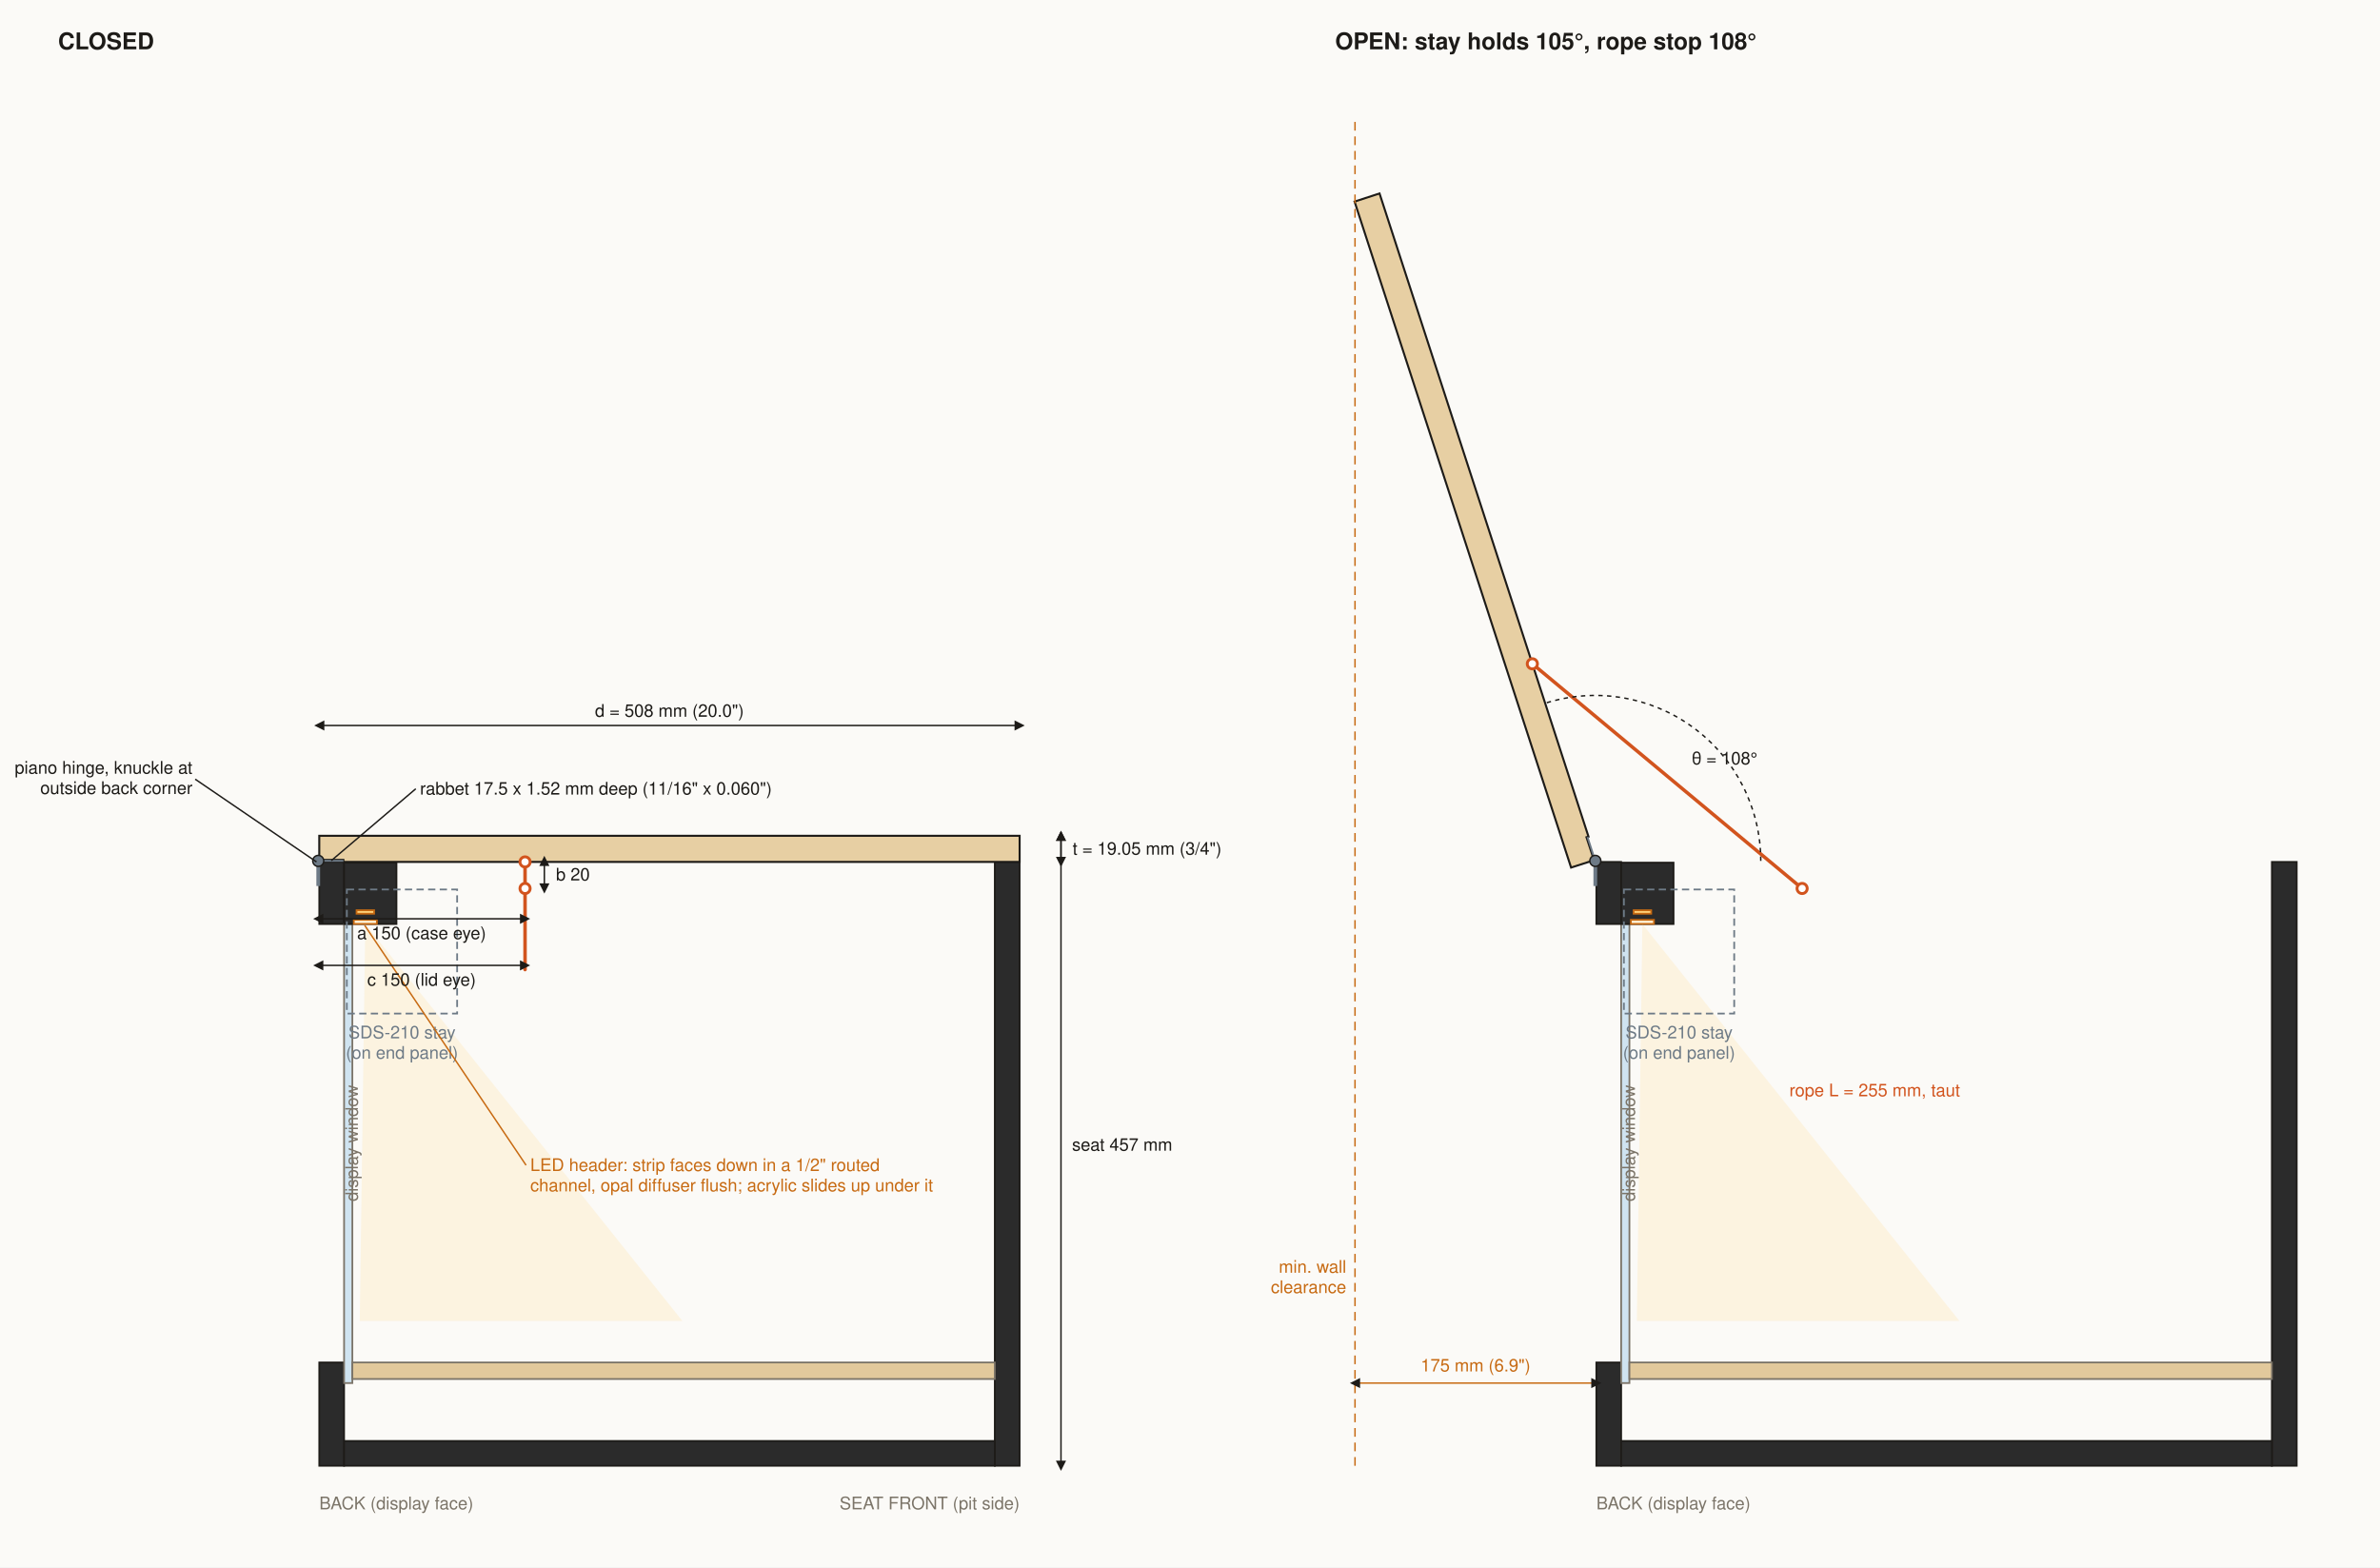
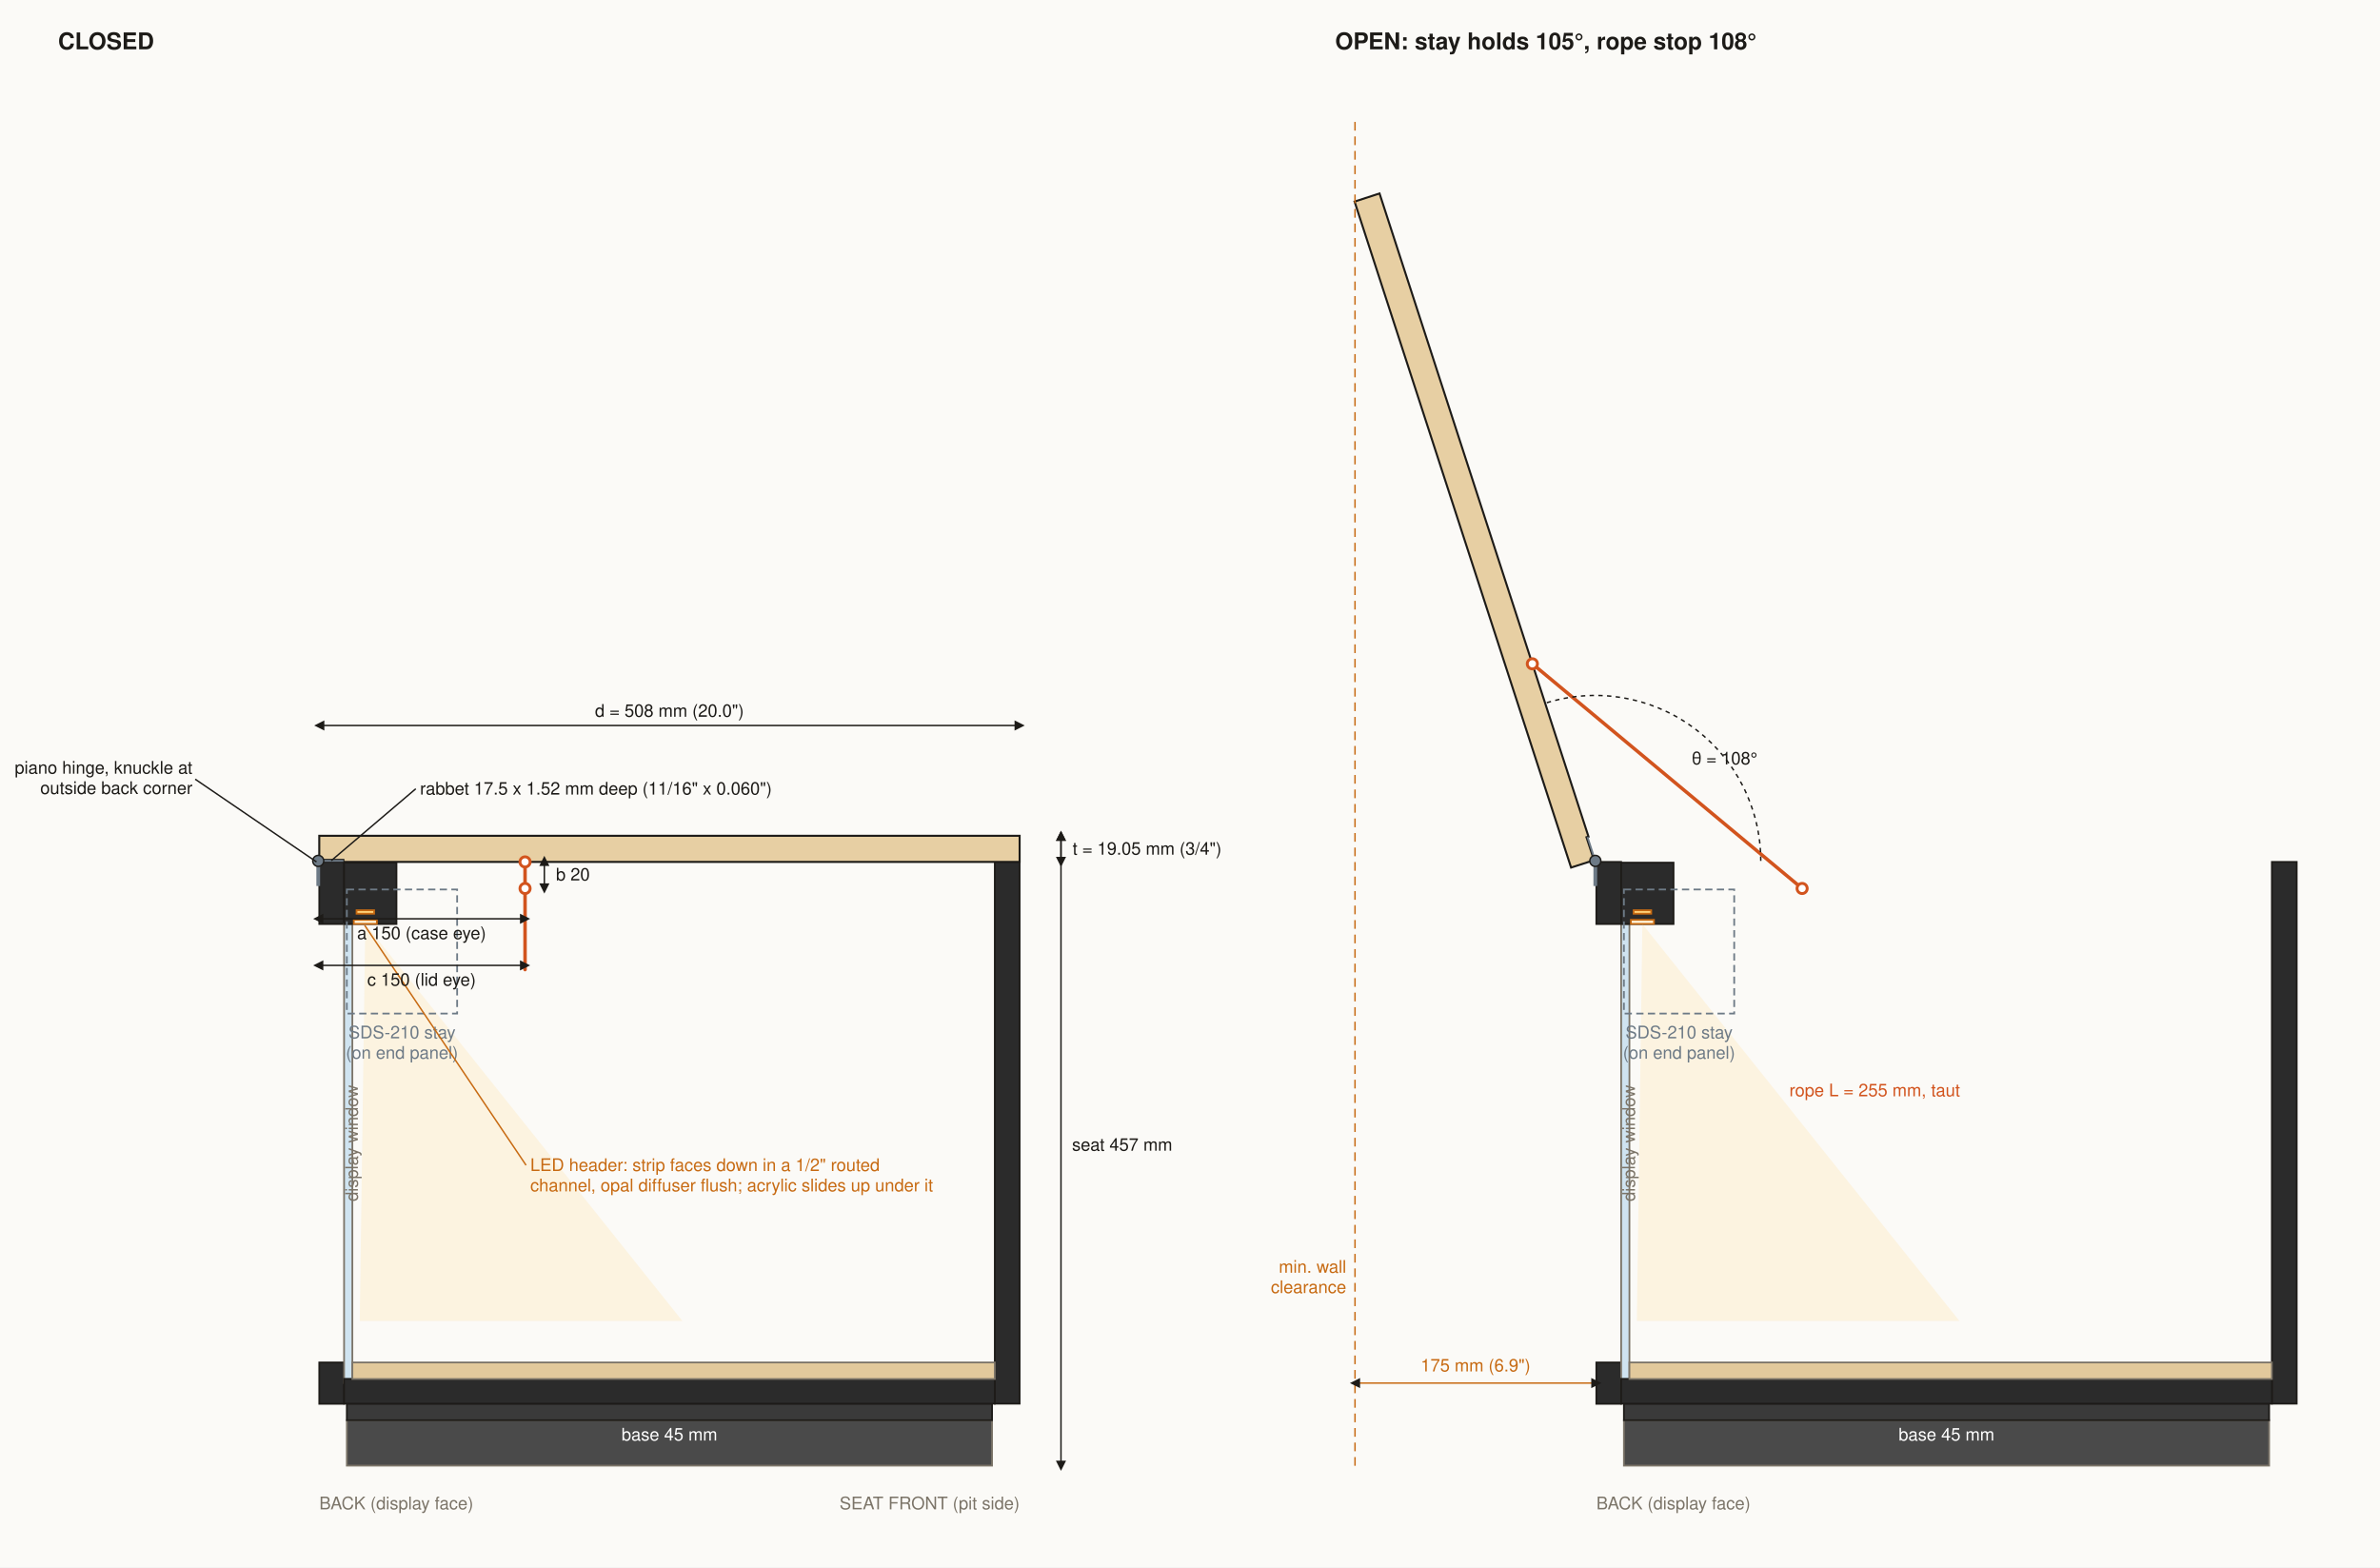
<svg xmlns="http://www.w3.org/2000/svg" viewBox="0 0 1640 1080" width="1640" height="1080" font-family="Helvetica, Arial, sans-serif" font-size="12">
  <rect width="1640" height="1080" fill="#fbfaf7" />
  <defs>
    <marker id="ar" viewBox="0 0 10 10" refX="5" refY="5" markerWidth="7" markerHeight="7" orient="auto-start-reverse">
      <path d="M0,0 L10,5 L0,10 z" fill="#1d1b18" />
    </marker>
  </defs>
  <text x="40" y="34" font-size="16" font-weight="bold" fill="#1d1b18">CLOSED</text>
-   <rect x="220.0" y="938.8" width="17.1" height="71.2" fill="#2b2b2b" stroke="#1d1b18" stroke-width="1.2" />
+   <rect x="239.0" y="978.6" width="444.6" height="31.3" fill="#4a4a4a" stroke="#7b7468" stroke-width="1.2" />
+   <rect x="239.0" y="967.2" width="444.6" height="11.4" fill="#3a3a3a" stroke="#1d1b18" stroke-width="1.2" />
+   <rect x="220.0" y="938.8" width="17.1" height="28.5" fill="#2b2b2b" stroke="#1d1b18" stroke-width="1.2" />
  <rect x="220.0" y="593.9" width="17.1" height="42.8" fill="#2b2b2b" stroke="#1d1b18" stroke-width="1.2" />
  <rect x="237.1" y="636.7" width="5.7" height="316.3" fill="#cfe3f0" stroke="#7b7468" stroke-width="1.2" />
  <rect x="237.1" y="594.4" width="36.1" height="42.3" fill="#2b2b2b" stroke="#1d1b18" stroke-width="1.2" />
  <rect x="243.8" y="633.8" width="15.9" height="2.8" fill="#fff1d6" stroke="#c76a12" stroke-width="1.2" />
  <rect x="245.7" y="627.2" width="12.1" height="2.4" fill="#ffd27a" stroke="#c76a12" stroke-width="1.2" />
-   <rect x="685.5" y="593.9" width="17.1" height="416.1" fill="#2b2b2b" stroke="#1d1b18" stroke-width="1.2" />
-   <rect x="237.1" y="992.9" width="448.4" height="17.1" fill="#2b2b2b" stroke="#1d1b18" stroke-width="1.2" />
+   <rect x="685.5" y="593.9" width="17.1" height="373.3" fill="#2b2b2b" stroke="#1d1b18" stroke-width="1.2" />
+   <rect x="237.1" y="950.1" width="448.4" height="17.1" fill="#2b2b2b" stroke="#1d1b18" stroke-width="1.2" />
  <rect x="242.8" y="938.8" width="442.7" height="11.4" fill="#e2c99c" stroke="#7b7468" stroke-width="1.2" />
  <text x="246.6" y="787.7" fill="#7b7468" transform="rotate(-90 246.6 787.7)" text-anchor="middle">display window</text>
+   <text x="461.3" y="992.6" fill="#fff" text-anchor="middle">base 45 mm</text>
  <path d="M251.7,636.7 L247.9,910.2 L470.2,910.2 Z" fill="#ffd27a" opacity="0.18" />
  <rect x="239.0" y="612.9" width="76.0" height="85.5" fill="none" stroke="#6d7a86" stroke-width="1.2" stroke-dasharray="5 3" />
  <text x="277.0" y="715.5" fill="#6d7a86" text-anchor="middle">SDS-210 stay</text>
  <text x="277.0" y="729.5" fill="#6d7a86" text-anchor="middle">(on end panel)</text>
  <polygon points="220.0,592.5 236.6,592.5 236.6,593.9 702.6,593.9 702.6,575.9 220.0,575.9" fill="#e7cfa3" stroke="#1d1b18" stroke-width="1.4" />
  <polygon points="222.7,593.8 236.6,593.8 236.6,592.5 222.7,592.5" fill="#6d7a86" />
  <rect x="218.6" y="596.6" width="1.4" height="13.3" fill="#6d7a86" stroke="#6d7a86" stroke-width="1.2" />
  <circle cx="219.3" cy="593.2" r="3.8" fill="#6d7a86" stroke="#1d1b18" />
  <path d="M361.8,612.2 Q361.8,732.9 361.8,593.9" fill="none" stroke="#d2541e" stroke-width="2.4" />
  <circle cx="361.8" cy="612.2" r="3.5" fill="#fff" stroke="#d2541e" stroke-width="2" />
  <circle cx="361.8" cy="593.9" r="3.5" fill="#fff" stroke="#d2541e" stroke-width="2" />
  <line x1="220.0" y1="499.9" x2="702.6" y2="499.9" stroke="#1d1b18" marker-start="url(#ar)" marker-end="url(#ar)" />
  <text x="461.3" y="493.9" text-anchor="middle" fill="#1d1b18">d = 508 mm (20.0")</text>
  <line x1="731.1" y1="593.9" x2="731.1" y2="575.9" stroke="#1d1b18" marker-start="url(#ar)" marker-end="url(#ar)" />
  <text x="739.1" y="588.9" text-anchor="start" fill="#1d1b18">t = 19.05 mm (3/4")</text>
  <line x1="731.1" y1="1010.0" x2="731.1" y2="575.9" stroke="#1d1b18" marker-start="url(#ar)" marker-end="url(#ar)" />
  <text x="723.1" y="796.9" text-anchor="end" fill="#1d1b18" />
  <text x="738.7" y="792.9" fill="#1d1b18">seat 457 mm</text>
  <line x1="228.3" y1="593.0" x2="286.5" y2="543.5" stroke="#1d1b18" />
  <text x="289.4" y="547.5" fill="#1d1b18">rabbet 17.5 x 1.52 mm deep (11/16" x 0.060")</text>
  <line x1="218.1" y1="593.9" x2="134.5" y2="536.9" stroke="#1d1b18" />
  <text x="132.6" y="533.1" text-anchor="end" fill="#1d1b18">piano hinge, knuckle at</text>
  <text x="132.6" y="547.1" text-anchor="end" fill="#1d1b18">outside back corner</text>
  <line x1="251.3" y1="637.6" x2="362.5" y2="802.9" stroke="#c76a12" />
  <text x="365.4" y="806.9" fill="#c76a12">LED header: strip faces down in a 1/2" routed</text>
  <text x="365.4" y="820.9" fill="#c76a12">channel, opal diffuser flush; acrylic slides up under it</text>
  <line x1="219.3" y1="633.1" x2="361.8" y2="633.1" stroke="#1d1b18" marker-start="url(#ar)" marker-end="url(#ar)" />
  <text x="290.5" y="647.1" text-anchor="middle" fill="#1d1b18">a 150 (case eye)</text>
  <line x1="375.1" y1="612.2" x2="375.1" y2="593.2" stroke="#1d1b18" marker-start="url(#ar)" marker-end="url(#ar)" />
  <text x="383.1" y="606.7" text-anchor="start" fill="#1d1b18">b 20</text>
  <line x1="219.3" y1="665.2" x2="361.8" y2="665.2" stroke="#1d1b18" marker-start="url(#ar)" marker-end="url(#ar)" />
  <text x="290.5" y="679.2" text-anchor="middle" fill="#1d1b18">c 150 (lid eye)</text>
  <text x="220.0" y="1040" fill="#7b7468">BACK (display face)</text>
  <text x="702.6" y="1040" text-anchor="end" fill="#7b7468">SEAT FRONT (pit side)</text>
  <text x="920" y="34" font-size="16" font-weight="bold" fill="#1d1b18">OPEN: stay holds 105°, rope stop 108°</text>
-   <rect x="1100.0" y="938.8" width="17.1" height="71.2" fill="#2b2b2b" stroke="#1d1b18" stroke-width="1.2" />
+   <rect x="1119.0" y="978.6" width="444.6" height="31.3" fill="#4a4a4a" stroke="#7b7468" stroke-width="1.2" />
+   <rect x="1119.0" y="967.2" width="444.6" height="11.4" fill="#3a3a3a" stroke="#1d1b18" stroke-width="1.2" />
+   <rect x="1100.0" y="938.8" width="17.1" height="28.5" fill="#2b2b2b" stroke="#1d1b18" stroke-width="1.2" />
  <rect x="1100.0" y="593.9" width="17.1" height="42.8" fill="#2b2b2b" stroke="#1d1b18" stroke-width="1.2" />
  <rect x="1117.1" y="636.7" width="5.7" height="316.3" fill="#cfe3f0" stroke="#7b7468" stroke-width="1.2" />
  <rect x="1117.1" y="594.4" width="36.1" height="42.3" fill="#2b2b2b" stroke="#1d1b18" stroke-width="1.2" />
  <rect x="1123.8" y="633.8" width="15.9" height="2.8" fill="#fff1d6" stroke="#c76a12" stroke-width="1.2" />
  <rect x="1125.7" y="627.2" width="12.1" height="2.4" fill="#ffd27a" stroke="#c76a12" stroke-width="1.2" />
-   <rect x="1565.5" y="593.9" width="17.1" height="416.1" fill="#2b2b2b" stroke="#1d1b18" stroke-width="1.2" />
-   <rect x="1117.1" y="992.9" width="448.4" height="17.1" fill="#2b2b2b" stroke="#1d1b18" stroke-width="1.2" />
+   <rect x="1565.5" y="593.9" width="17.1" height="373.3" fill="#2b2b2b" stroke="#1d1b18" stroke-width="1.2" />
+   <rect x="1117.1" y="950.1" width="448.4" height="17.1" fill="#2b2b2b" stroke="#1d1b18" stroke-width="1.2" />
  <rect x="1122.8" y="938.8" width="442.7" height="11.4" fill="#e2c99c" stroke="#7b7468" stroke-width="1.2" />
  <text x="1126.6" y="787.7" fill="#7b7468" transform="rotate(-90 1126.6 787.7)" text-anchor="middle">display window</text>
+   <text x="1341.3" y="992.6" fill="#fff" text-anchor="middle">base 45 mm</text>
  <path d="M1131.7,636.7 L1127.9,910.2 L1350.2,910.2 Z" fill="#ffd27a" opacity="0.18" />
  <rect x="1119.0" y="612.9" width="76.0" height="85.5" fill="none" stroke="#6d7a86" stroke-width="1.2" stroke-dasharray="5 3" />
  <text x="1157.0" y="715.5" fill="#6d7a86" text-anchor="middle">SDS-210 stay</text>
  <text x="1157.0" y="729.5" fill="#6d7a86" text-anchor="middle">(on end panel)</text>
  <polygon points="1098.4,592.7 1093.2,576.9 1094.6,576.5 950.6,133.3 933.4,138.9 1082.6,597.8" fill="#e7cfa3" stroke="#1d1b18" stroke-width="1.4" />
  <polygon points="1098.8,589.8 1094.5,576.5 1093.3,576.9 1097.6,590.2" fill="#6d7a86" />
  <rect x="1098.6" y="596.6" width="1.4" height="13.3" fill="#6d7a86" stroke="#6d7a86" stroke-width="1.2" />
  <circle cx="1099.3" cy="593.2" r="3.8" fill="#6d7a86" stroke="#1d1b18" />
  <line x1="1241.8" y1="612.2" x2="1055.9" y2="457.4" stroke="#d2541e" stroke-width="2.4" />
  <circle cx="1241.8" cy="612.2" r="3.5" fill="#fff" stroke="#d2541e" stroke-width="2" />
  <circle cx="1055.9" cy="457.4" r="3.5" fill="#fff" stroke="#d2541e" stroke-width="2" />
  <line x1="933.7" y1="1010.0" x2="933.7" y2="81.9" stroke="#c76a12" stroke-dasharray="6 4" />
  <line x1="933.7" y1="953.0" x2="1100.0" y2="953.0" stroke="#c76a12" marker-start="url(#ar)" marker-end="url(#ar)" />
  <text x="1016.8" y="945.0" text-anchor="middle" fill="#c76a12">175 mm (6.9")</text>
  <text x="927.7" y="877.0" text-anchor="end" fill="#c76a12">min. wall</text>
  <text x="927.7" y="891.0" text-anchor="end" fill="#c76a12">clearance</text>
  <path d="M1213.3,593.2 A114.0,114.0 0 0 0 1064.0,484.8" fill="none" stroke="#1d1b18" stroke-dasharray="3 3" />
  <text x="1165.8" y="526.7" fill="#1d1b18">θ = 108°</text>
  <text x="1233.0" y="755.4" fill="#d2541e">rope L = 255 mm, taut</text>
  <text x="1100.0" y="1040" fill="#7b7468">BACK (display face)</text>
</svg>
